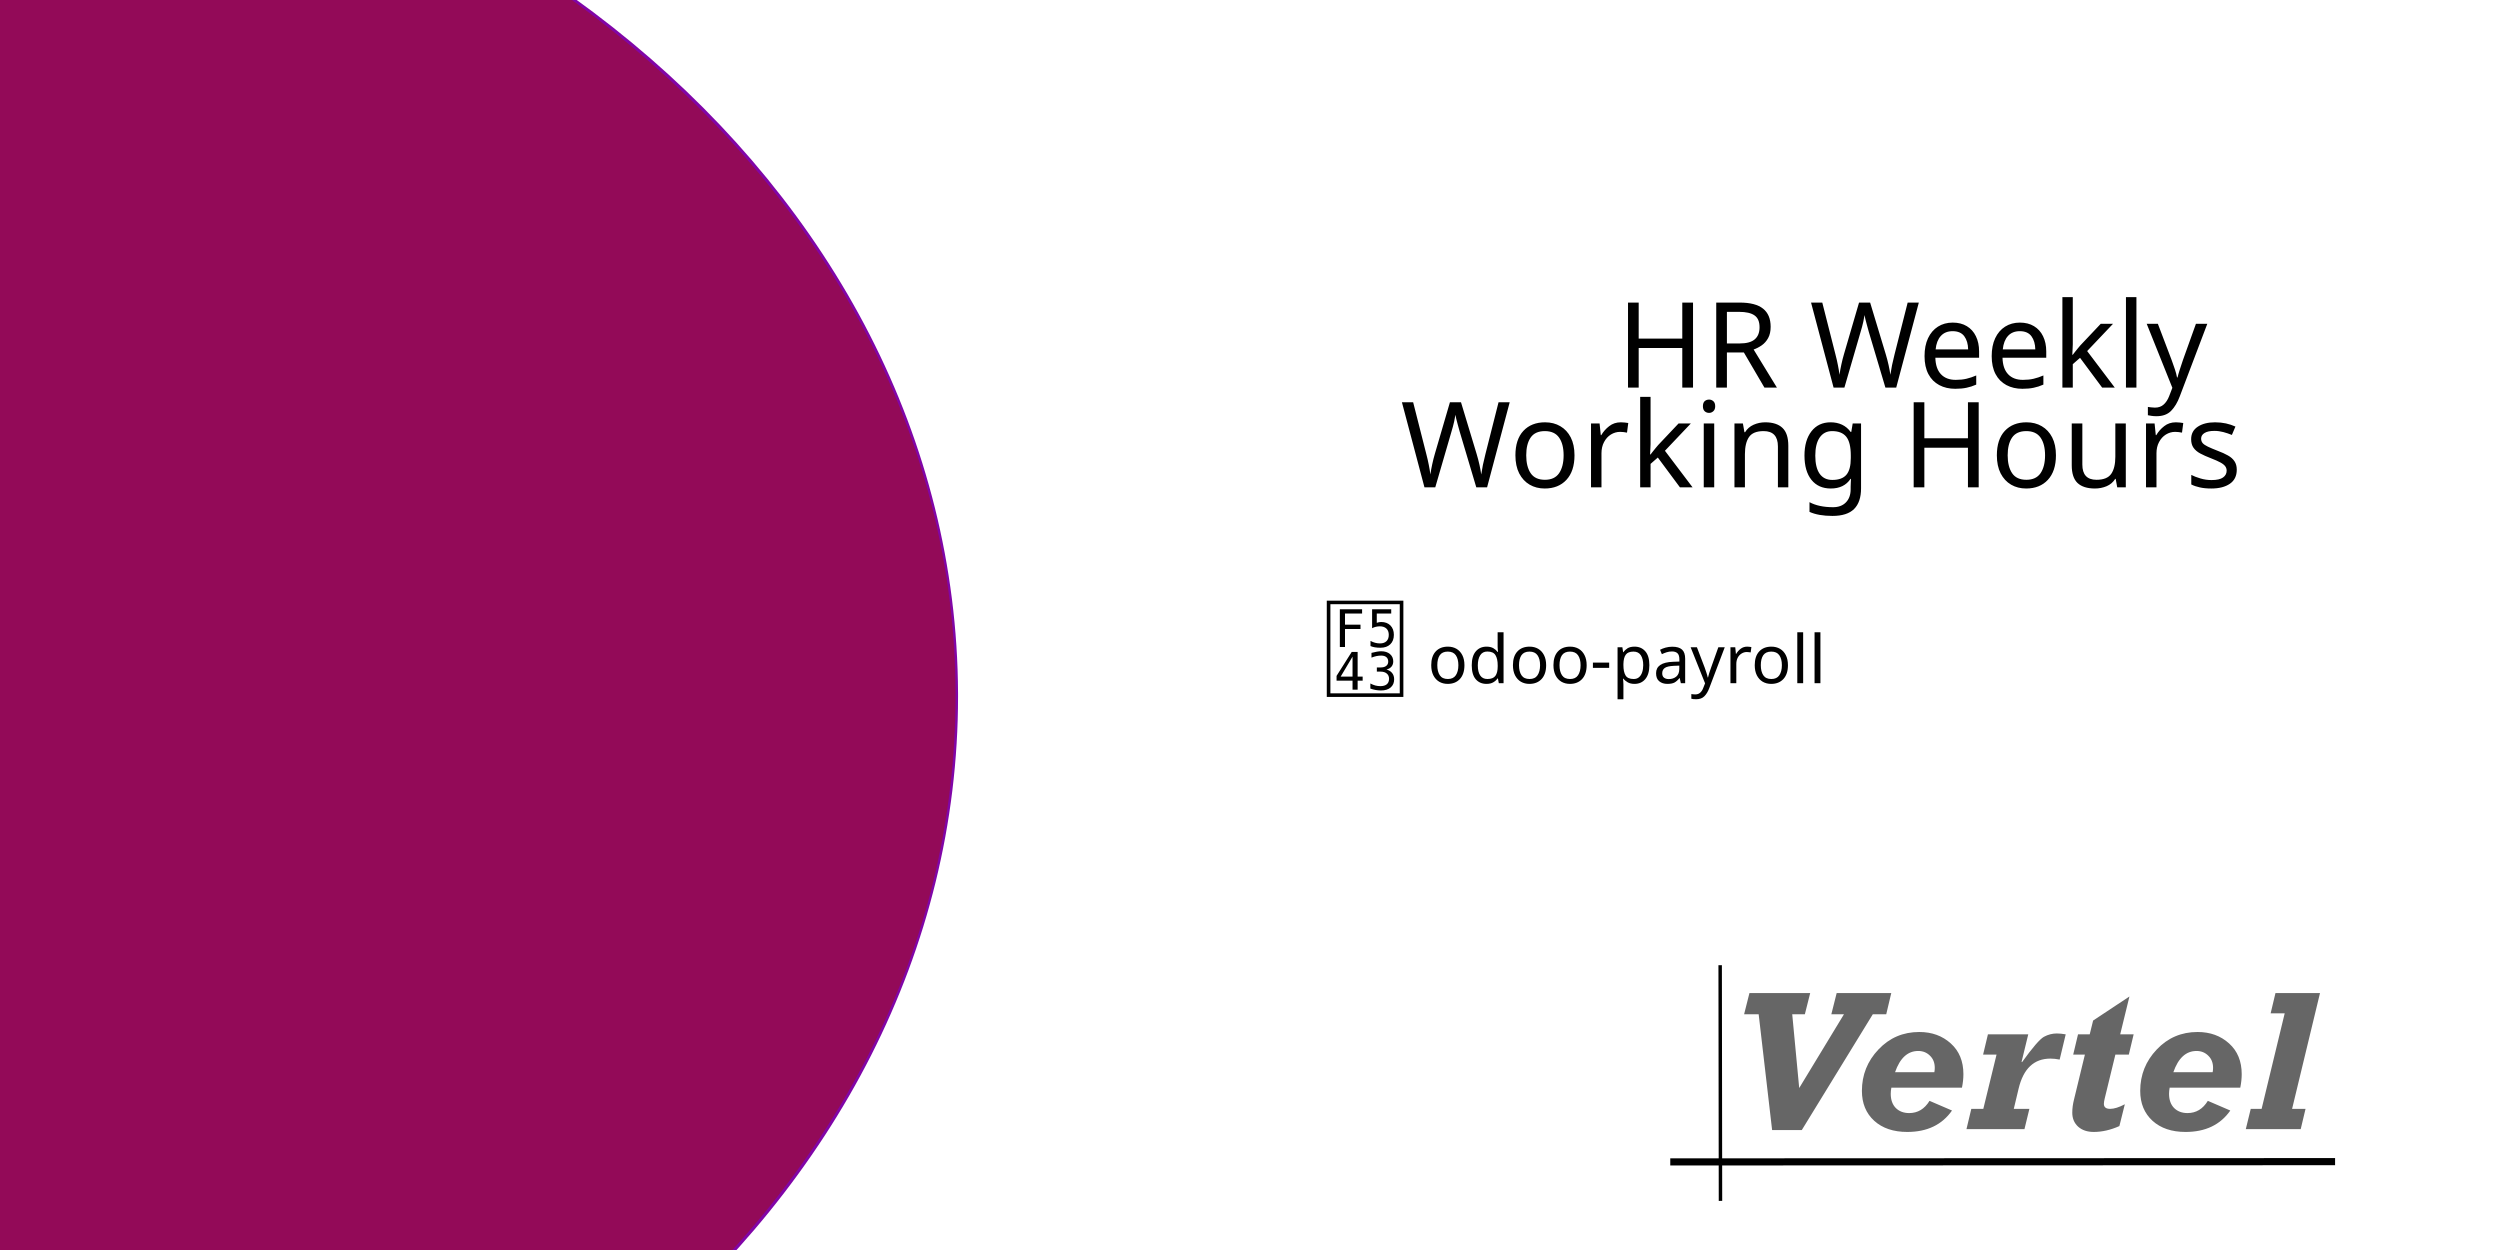
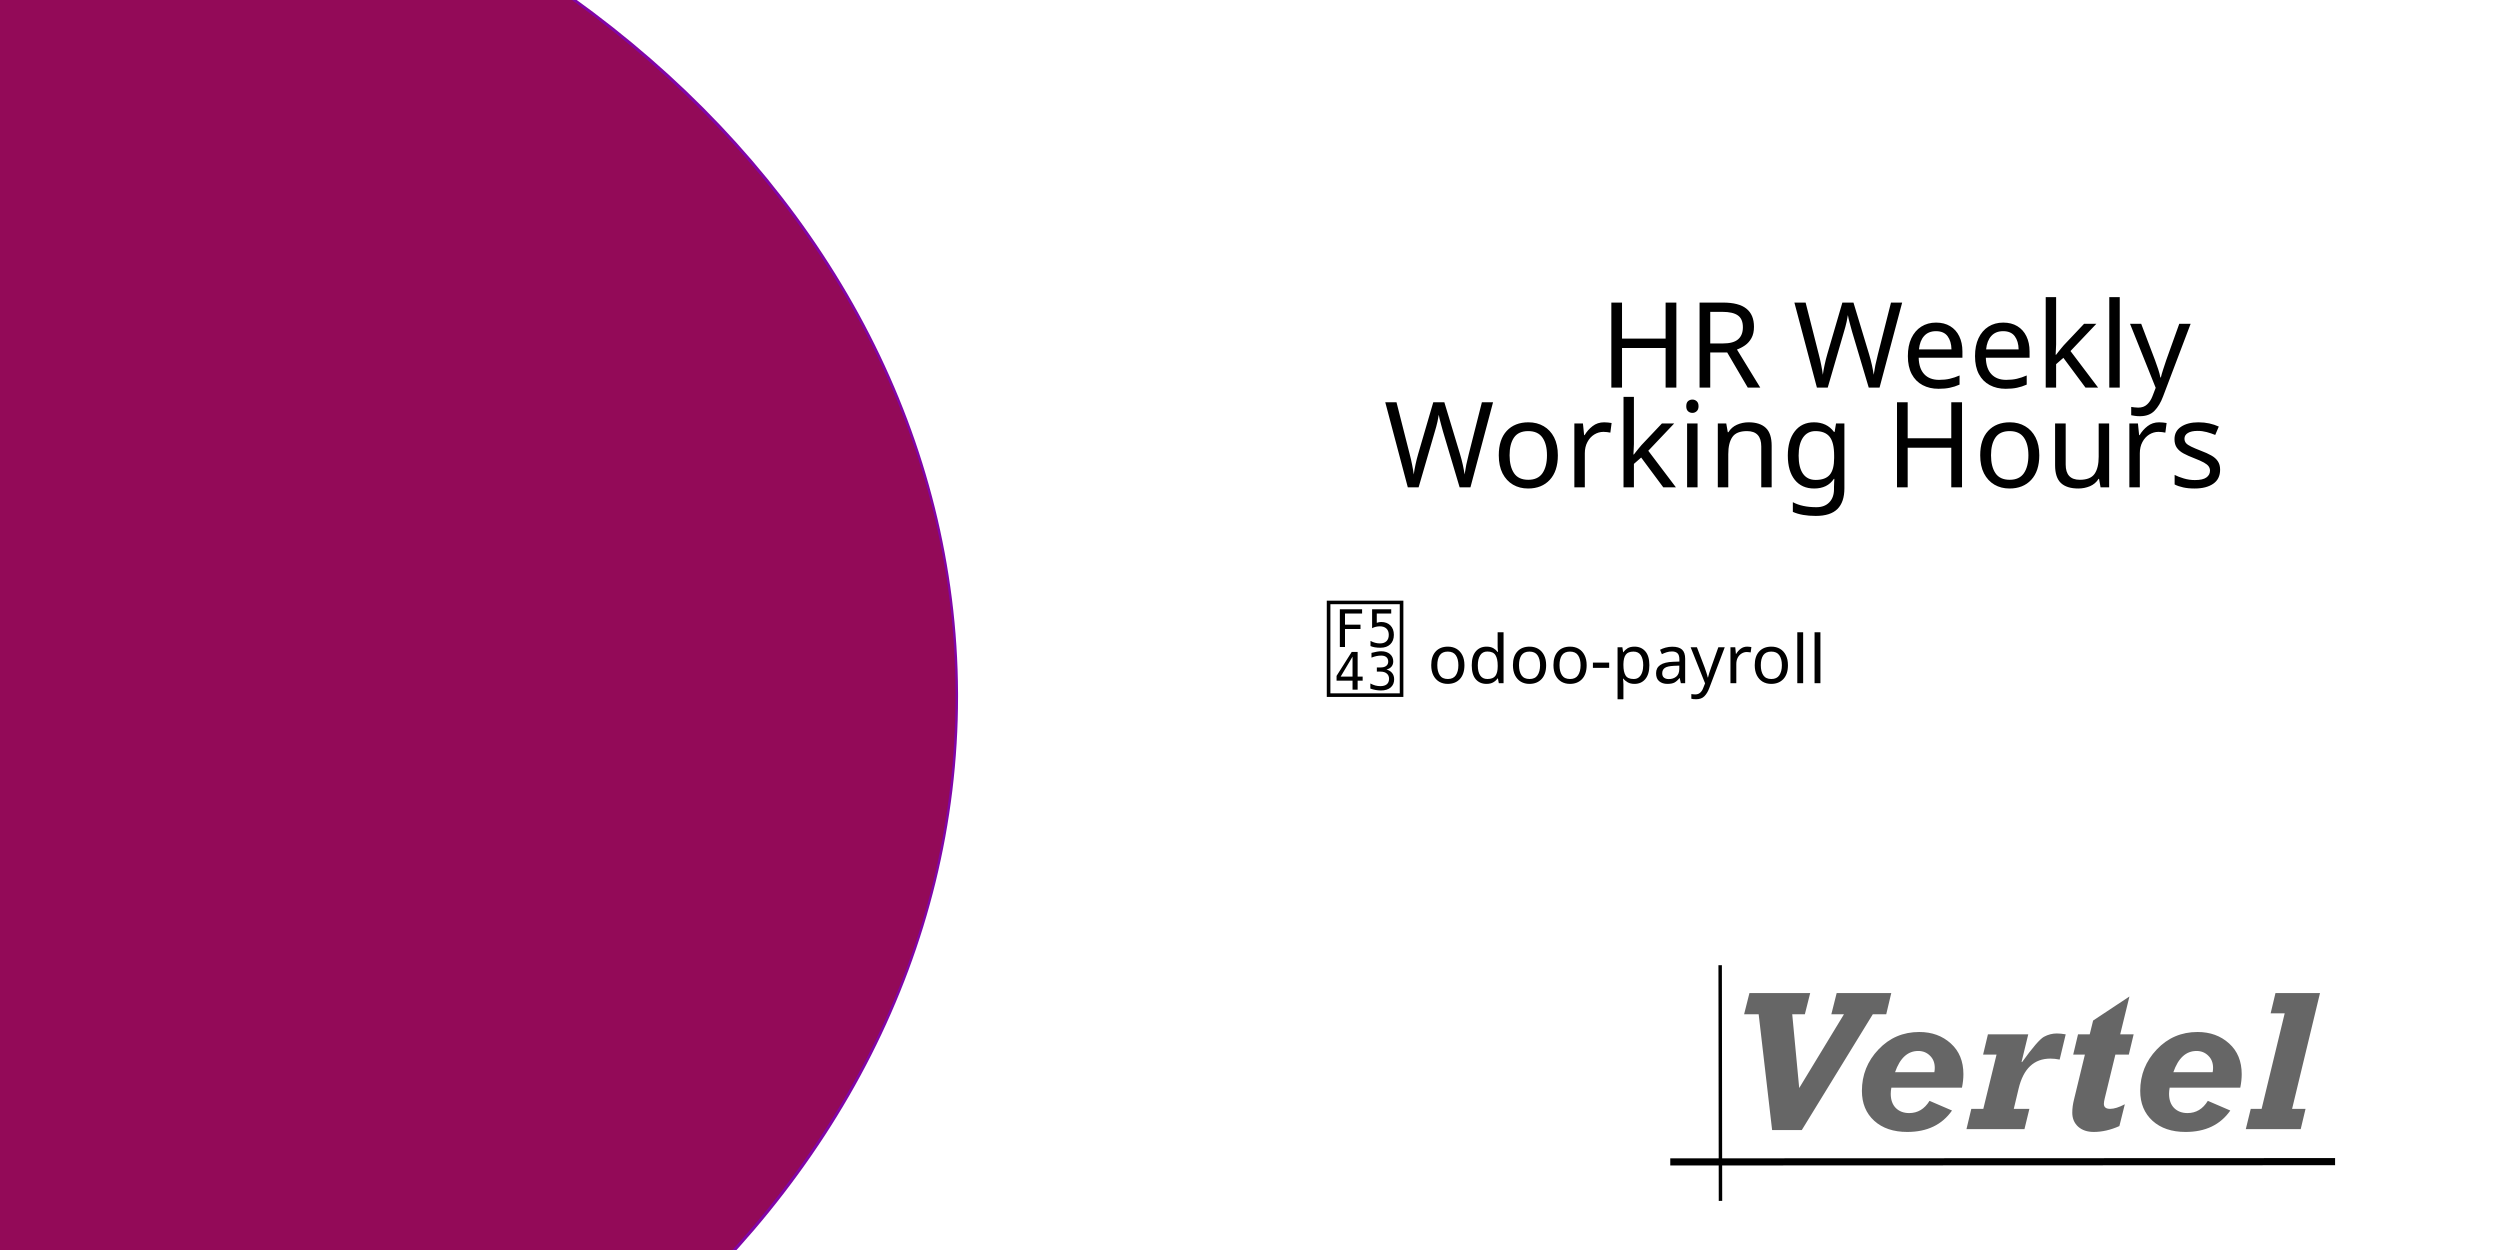
<svg xmlns="http://www.w3.org/2000/svg" width="560px" height="280px" viewBox="0 0 560 280" version="1.1" id="SVGRoot">
  <defs id="defs1502">
    <linearGradient id="linearGradient4211">
      <stop style="stop-color:#930a57;stop-opacity:0.65;" offset="0" id="stop4209" />
    </linearGradient>
  </defs>
  <g id="layer1">
    <g id="g1954" transform="matrix(0.8140175,0,0,1.211041,87.96433,13.73955)" style="stroke-width:1.007">
      <rect y="-17.523" x="-133" height="241.115" width="717.429" id="rect1936" style="opacity:1;vector-effect:none;fill:#ffffff;fill-opacity:1;fill-rule:evenodd;stroke-width:1.007;stroke-linecap:butt;stroke-linejoin:miter;stroke-miterlimit:4;stroke-dasharray:none;stroke-dashoffset:0;stroke-opacity:1" />
    </g>
    <path style="opacity:1;fill:#8105a7;fill-opacity:1;fill-rule:nonzero;stroke:none;stroke-width:1.543;stroke-linejoin:miter;stroke-miterlimit:4;stroke-dasharray:none;stroke-dashoffset:2.498;stroke-opacity:1;paint-order:fill markers stroke" id="path1226" d="M 214.603,156 A 247.603,206.465 0 0 1 -32.791,362.465 247.603,206.465 0 0 1 -280.603,156.348 247.603,206.465 0 0 1 -33.626,-50.464 247.603,206.465 0 0 1 214.602,155.304" />
    <path style="opacity:1;fill:#930a58;fill-opacity:1;stroke:#4b1f50;stroke-opacity:1;stroke-width:0;stroke-miterlimit:4;stroke-dasharray:none" d="m -51.3,361.519 c -98.937,-6.343 -183.741,-61.307 -215.89,-139.926 -5.442,-13.309 -8.941,-26.314 -11.188,-41.589 -2.27,-15.43 -1.508,-43.958 1.557,-58.304 12.904,-60.404 55.915,-112.333 118.4,-142.947 25.918,-12.698 53.105,-21.153 82.215,-25.568 19.953,-3.026 52.933,-3.726 73.407,-1.558 61.621,6.525 115.552,30.504 156.207,69.451 C 202.876,68.471 223.453,130.962 210.051,193.108 198.085,248.6 157.667,298.661 99.805,329.66 56.02,353.118 0.439,364.836 -51.3,361.519 Z" id="path2210" />
    <g id="g1224" transform="matrix(0.5980845,0,0,0.5980845,373.3415,215.8158)">
      <path d="m 216.891,62.041 1.845,-7.582 h 4.074 l 8.648,-35.786 h -5.265 l 1.806,-7.582 h 16.68 l -10.454,43.368 h 5.035 l -1.806,7.582 h -20.562 m -14.22,-10.586 8.417,3.626 c -3.741,5.348 -9.327,8.022 -16.757,8.022 -5.176,-2.4e-5 -9.301,-1.392 -12.376,-4.176 -3.075,-2.808 -4.612,-6.544 -4.612,-11.208 0,-5.983 2.063,-11.147 6.188,-15.494 4.125,-4.371 9.224,-6.557 15.297,-6.557 4.715,2.4e-5 8.648,1.429 11.799,4.286 3.152,2.833 4.727,6.666 4.727,11.501 -6e-5,1.612 -0.179,3.297 -0.538,5.055 h -26.442 c -0.154,0.806 -0.231,1.575 -0.231,2.308 -3e-5,2.247 0.628,4.017 1.883,5.311 1.281,1.27 2.959,1.905 5.035,1.905 3.203,0 5.739,-1.526 7.61,-4.579 M 189.756,40.723 h 14.72 c 0.102,-0.537 0.154,-1.074 0.154,-1.612 -2e-5,-1.905 -0.602,-3.431 -1.806,-4.579 -1.179,-1.172 -2.639,-1.758 -4.381,-1.758 -3.946,2.4e-5 -6.841,2.649 -8.686,7.948 m -18.179,12.014 -2.037,8.168 c -3.28,1.465 -6.483,2.198 -9.608,2.198 -2.409,-2.4e-5 -4.356,-0.659 -5.842,-1.978 -1.461,-1.343 -2.191,-3.089 -2.191,-5.238 0,-1.587 0.218,-3.236 0.653,-4.945 l 4.074,-16.813 h -4.381 l 1.806,-7.582 h 4.381 l 1.268,-5.165 13.606,-9.011 -3.459,14.175 h 5.035 l -1.806,7.582 h -5.035 l -3.997,16.446 c -0.205,0.83 -0.307,1.502 -0.307,2.015 -3e-5,1.245 0.781,1.868 2.344,1.868 1.486,0 3.318,-0.574 5.496,-1.722 m -59.303,9.304 1.806,-7.582 h 4.497 l 4.958,-20.329 h -5.035 l 1.806,-7.582 h 15.104 l -2.498,10.293 0.154,0.147 c 3.971,-5.519 6.713,-8.693 8.225,-9.523 1.537,-0.83 3.139,-1.245 4.804,-1.245 0.974,4.8e-5 2.088,0.11 3.344,0.33 l -2.268,9.45 c -1.23,-0.244 -2.383,-0.366 -3.459,-0.366 -6.149,2.4e-5 -10.121,3.748 -11.914,11.245 l -1.806,7.582 h 5.842 l -1.845,7.582 h -21.715 m -13.836,-10.586 8.417,3.626 c -3.741,5.348 -9.327,8.022 -16.757,8.022 -5.176,-2.4e-5 -9.301,-1.392 -12.376,-4.176 -3.075,-2.808 -4.612,-6.544 -4.612,-11.208 -8e-6,-5.983 2.063,-11.147 6.188,-15.494 4.125,-4.371 9.224,-6.557 15.297,-6.557 4.715,2.4e-5 8.648,1.429 11.799,4.286 3.152,2.833 4.727,6.666 4.727,11.501 -5e-5,1.612 -0.179,3.297 -0.538,5.055 H 84.14 c -0.154,0.806 -0.231,1.575 -0.231,2.308 -1.2e-5,2.247 0.628,4.017 1.883,5.311 1.281,1.27 2.959,1.905 5.035,1.905 3.203,0 5.739,-1.526 7.61,-4.579 M 85.524,40.723 h 14.72 c 0.102,-0.537 0.154,-1.074 0.154,-1.612 -4e-5,-1.905 -0.602,-3.431 -1.806,-4.579 -1.179,-1.172 -2.639,-1.758 -4.381,-1.758 -3.946,2.4e-5 -6.841,2.649 -8.686,7.948 M 39.48,62.407 34.445,19.039 h -5.458 l 1.999,-7.948 h 22.753 l -1.999,7.948 H 47.013 l 2.614,27.618 16.757,-27.618 h -4.727 l 1.999,-7.948 H 84.102 l -1.883,7.948 H 77.184 L 50.588,62.407 H 39.48" style="font-style:italic;font-variant:normal;font-weight:bold;font-stretch:normal;font-size:32px;font-family:Rockwell;writing-mode:lr-tb;text-anchor:start;fill:#666666;fill-opacity:1;stroke:none;stroke-width:3pt;stroke-linecap:butt;stroke-linejoin:miter;stroke-opacity:1" id="text1583" />
      <path d="m 20.023,0.646 0.118,88.281" style="fill:#000000;fill-opacity:0.738;fill-rule:evenodd;stroke:#000000;stroke-width:1.293;stroke-linecap:butt;stroke-linejoin:round;stroke-miterlimit:4;stroke-opacity:1" id="path1586" />
      <path d="M 1.335,74.326 250.328,74.222" style="fill:#000000;fill-opacity:0.738;fill-rule:evenodd;stroke:#000000;stroke-width:2.67;stroke-linecap:butt;stroke-linejoin:round;stroke-miterlimit:4;stroke-opacity:1" id="path1587" />
    </g>
    <text xml:space="preserve" style="font-style:normal;font-variant:normal;font-weight:normal;font-stretch:normal;font-size:15px;line-height:125%;font-family:Ubuntu;-inkscape-font-specification:'Ubuntu, Normal';text-align:start;letter-spacing:0px;word-spacing:0px;writing-mode:lr-tb;text-anchor:start;fill:#000000;fill-opacity:1;stroke:none;stroke-width:1px;stroke-linecap:butt;stroke-linejoin:miter;stroke-opacity:1" x="319.771" y="153.037" id="text2039">
      <tspan id="tspan2037" x="319.771" y="153.037" style="stroke-width:1px">odoo-payroll</tspan>
      <tspan x="319.771" y="171.787" id="tspan2041" />
    </text>
-     <text xml:space="preserve" style="font-style:normal;font-variant:normal;font-weight:normal;font-stretch:normal;font-size:15px;line-height:125%;font-family:Ubuntu;-inkscape-font-specification:'Ubuntu, Normal';text-align:end;letter-spacing:0px;word-spacing:0px;writing-mode:lr-tb;text-anchor:end;fill:#000000;fill-opacity:1;stroke:none;stroke-width:1px;stroke-linecap:butt;stroke-linejoin:miter;stroke-opacity:1" x="521.733" y="86.823" id="text2035">
-       <tspan x="521.733" y="86.823" id="tspan832" style="font-style:normal;font-variant:normal;font-weight:normal;font-stretch:normal;font-size:26.667px;font-family:Ubuntu;-inkscape-font-specification:'Ubuntu, Normal';font-variant-ligatures:normal;font-variant-caps:normal;font-variant-numeric:normal;font-feature-settings:normal;text-align:end;writing-mode:lr-tb;text-anchor:end;stroke-width:1px">HR Weekly</tspan>
-       <tspan x="521.733" y="109.16" style="font-style:normal;font-variant:normal;font-weight:normal;font-stretch:normal;font-size:26.667px;font-family:Ubuntu;-inkscape-font-specification:'Ubuntu, Normal';font-variant-ligatures:normal;font-variant-caps:normal;font-variant-numeric:normal;font-feature-settings:normal;text-align:end;writing-mode:lr-tb;text-anchor:end;stroke-width:1px" id="tspan2691">Working Hours</tspan>
+     <text xml:space="preserve" style="font-style:normal;font-variant:normal;font-weight:normal;font-stretch:normal;font-size:15px;line-height:125%;font-family:Ubuntu;-inkscape-font-specification:'Ubuntu, Normal';text-align:end;letter-spacing:0px;word-spacing:0px;writing-mode:lr-tb;text-anchor:end;fill:#000000;fill-opacity:1;stroke:none;stroke-width:1px;stroke-linecap:butt;stroke-linejoin:miter;stroke-opacity:1" x="518.0" y="86.823" id="text2035">
+       <tspan x="518.0" y="86.823" id="tspan832" style="font-style:normal;font-variant:normal;font-weight:normal;font-stretch:normal;font-size:26.667px;font-family:Ubuntu;-inkscape-font-specification:'Ubuntu, Normal';font-variant-ligatures:normal;font-variant-caps:normal;font-variant-numeric:normal;font-feature-settings:normal;text-align:end;writing-mode:lr-tb;text-anchor:end;stroke-width:1px">HR Weekly</tspan>
+       <tspan x="518.0" y="109.16" style="font-style:normal;font-variant:normal;font-weight:normal;font-stretch:normal;font-size:26.667px;font-family:Ubuntu;-inkscape-font-specification:'Ubuntu, Normal';font-variant-ligatures:normal;font-variant-caps:normal;font-variant-numeric:normal;font-feature-settings:normal;text-align:end;writing-mode:lr-tb;text-anchor:end;stroke-width:1px" id="tspan2691">Working Hours</tspan>
    </text>
    <text xml:space="preserve" style="font-style:normal;font-variant:normal;font-weight:500;font-stretch:normal;font-size:25.495px;line-height:1.25;font-family:'Futura PT';-inkscape-font-specification:'Futura PT, Medium';font-variant-ligatures:normal;font-variant-caps:normal;font-variant-numeric:normal;font-feature-settings:normal;text-align:start;letter-spacing:0px;word-spacing:0px;writing-mode:lr-tb;text-anchor:start;fill:#000000;fill-opacity:1;stroke:none;stroke-width:1" x="296.392" y="154.493" id="text825">
      <tspan id="tspan823" x="296.392" y="154.493" style="fill:#000000;stroke-width:1"></tspan>
    </text>
  </g>
</svg>
